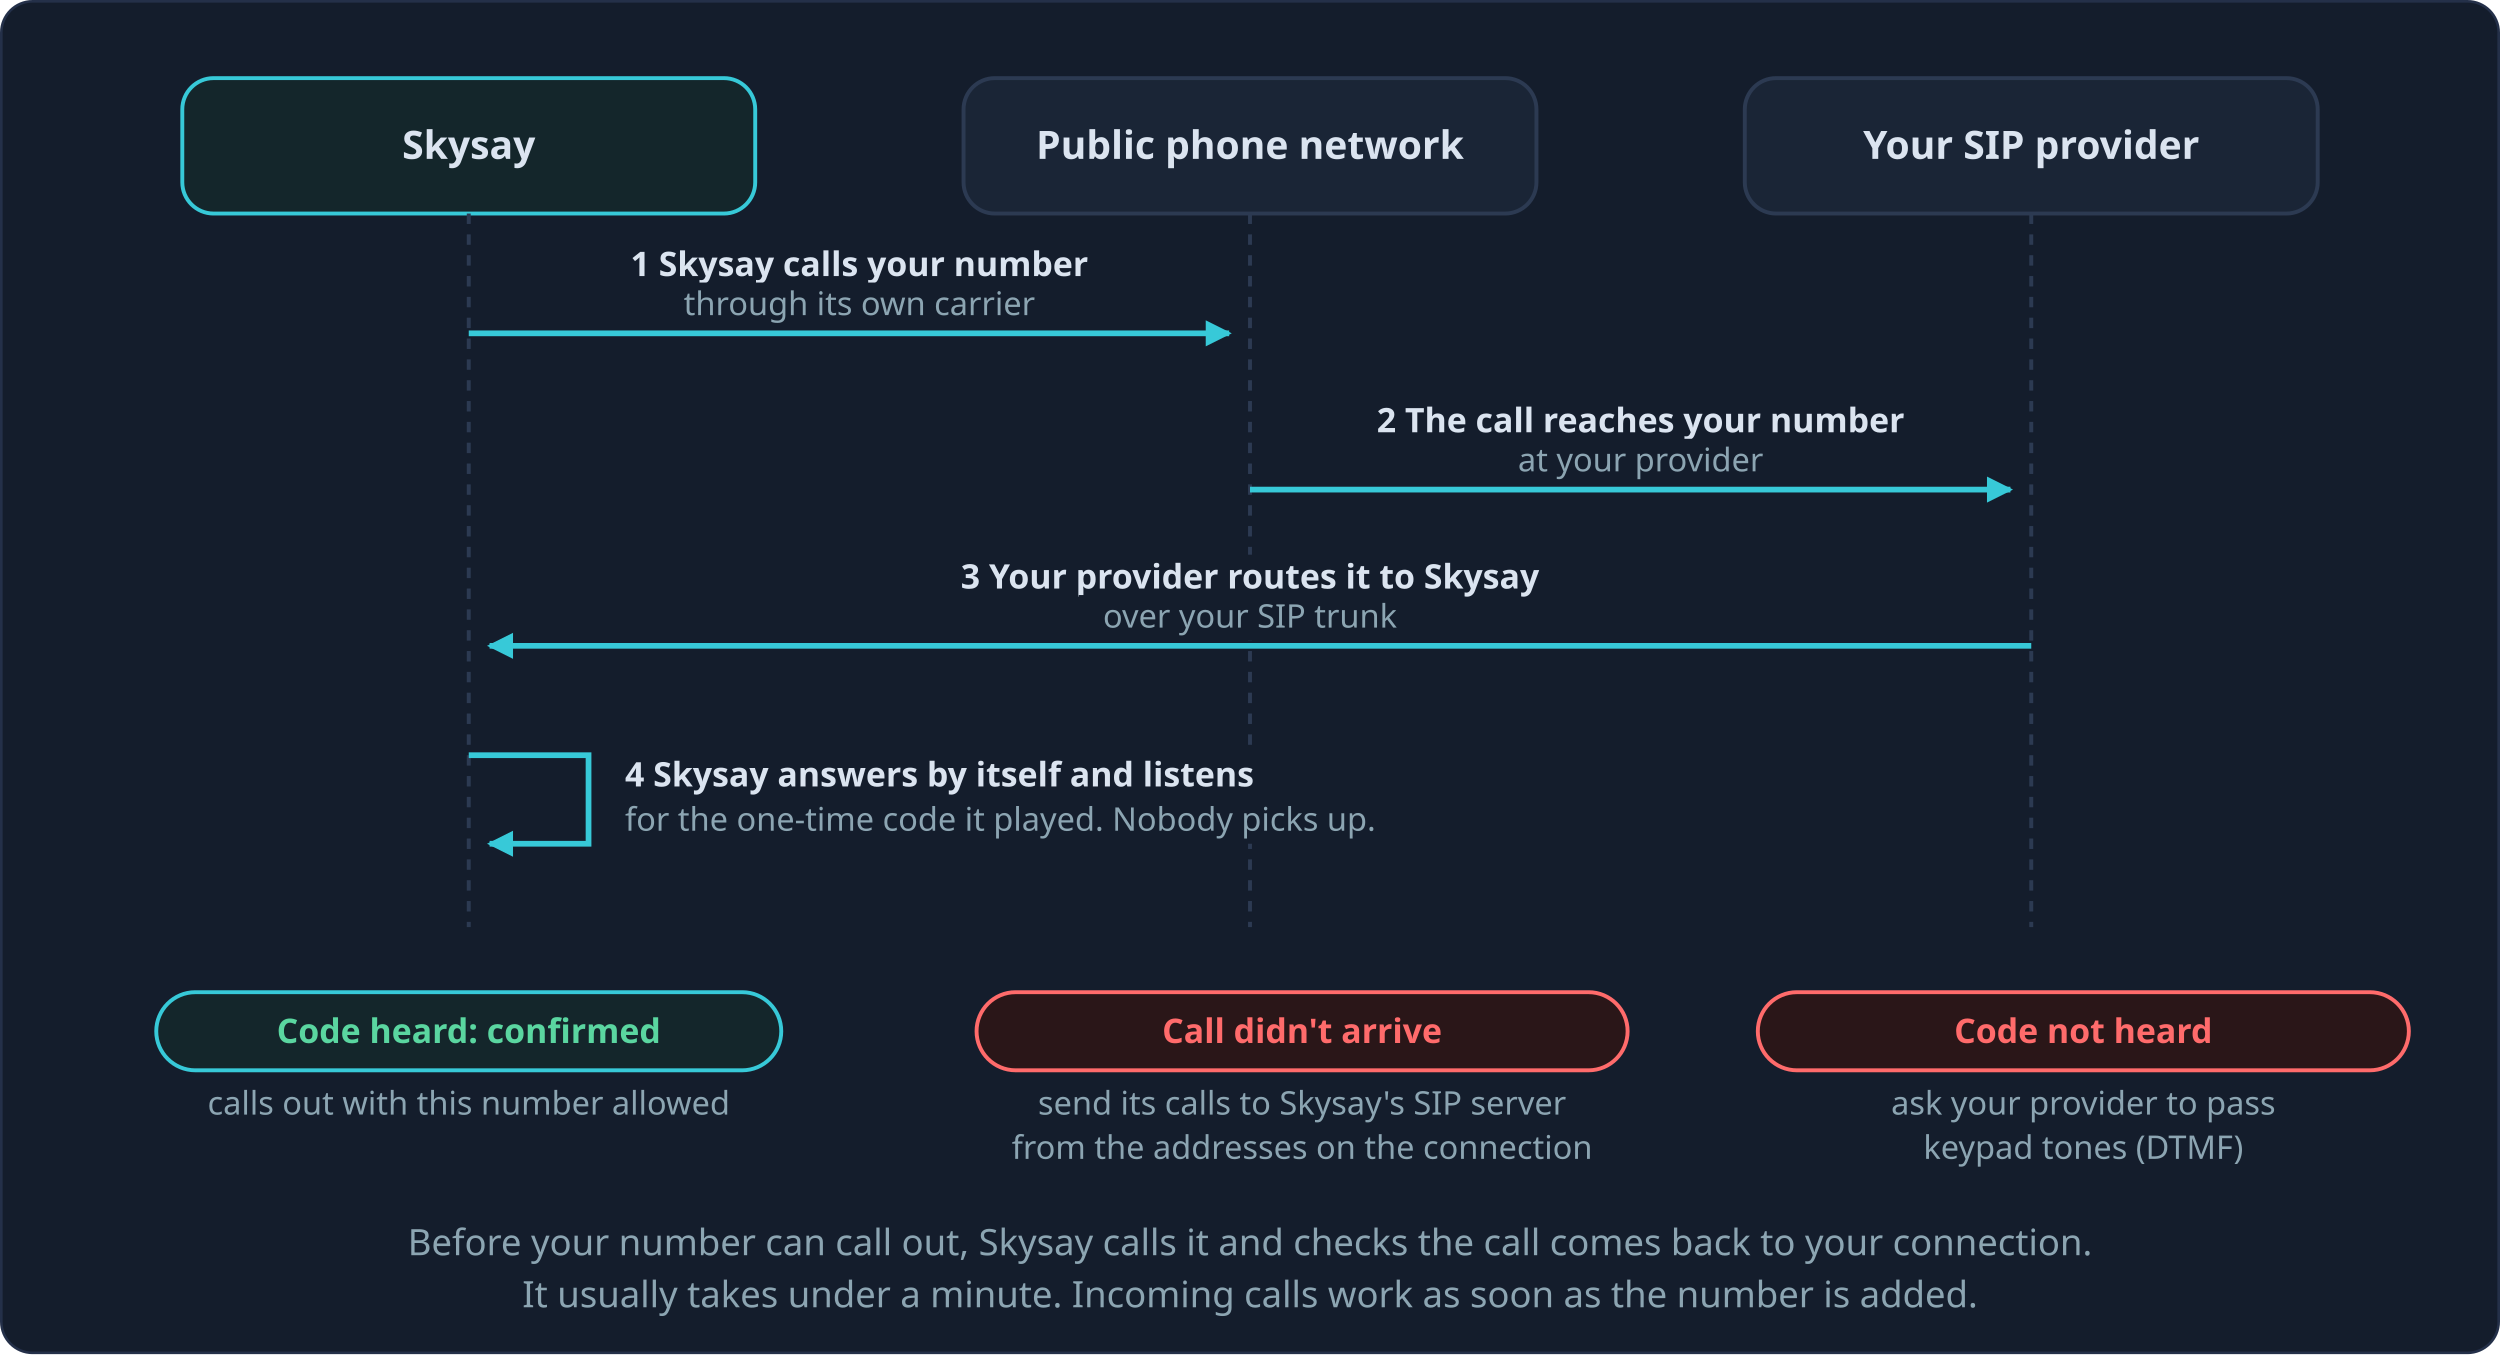
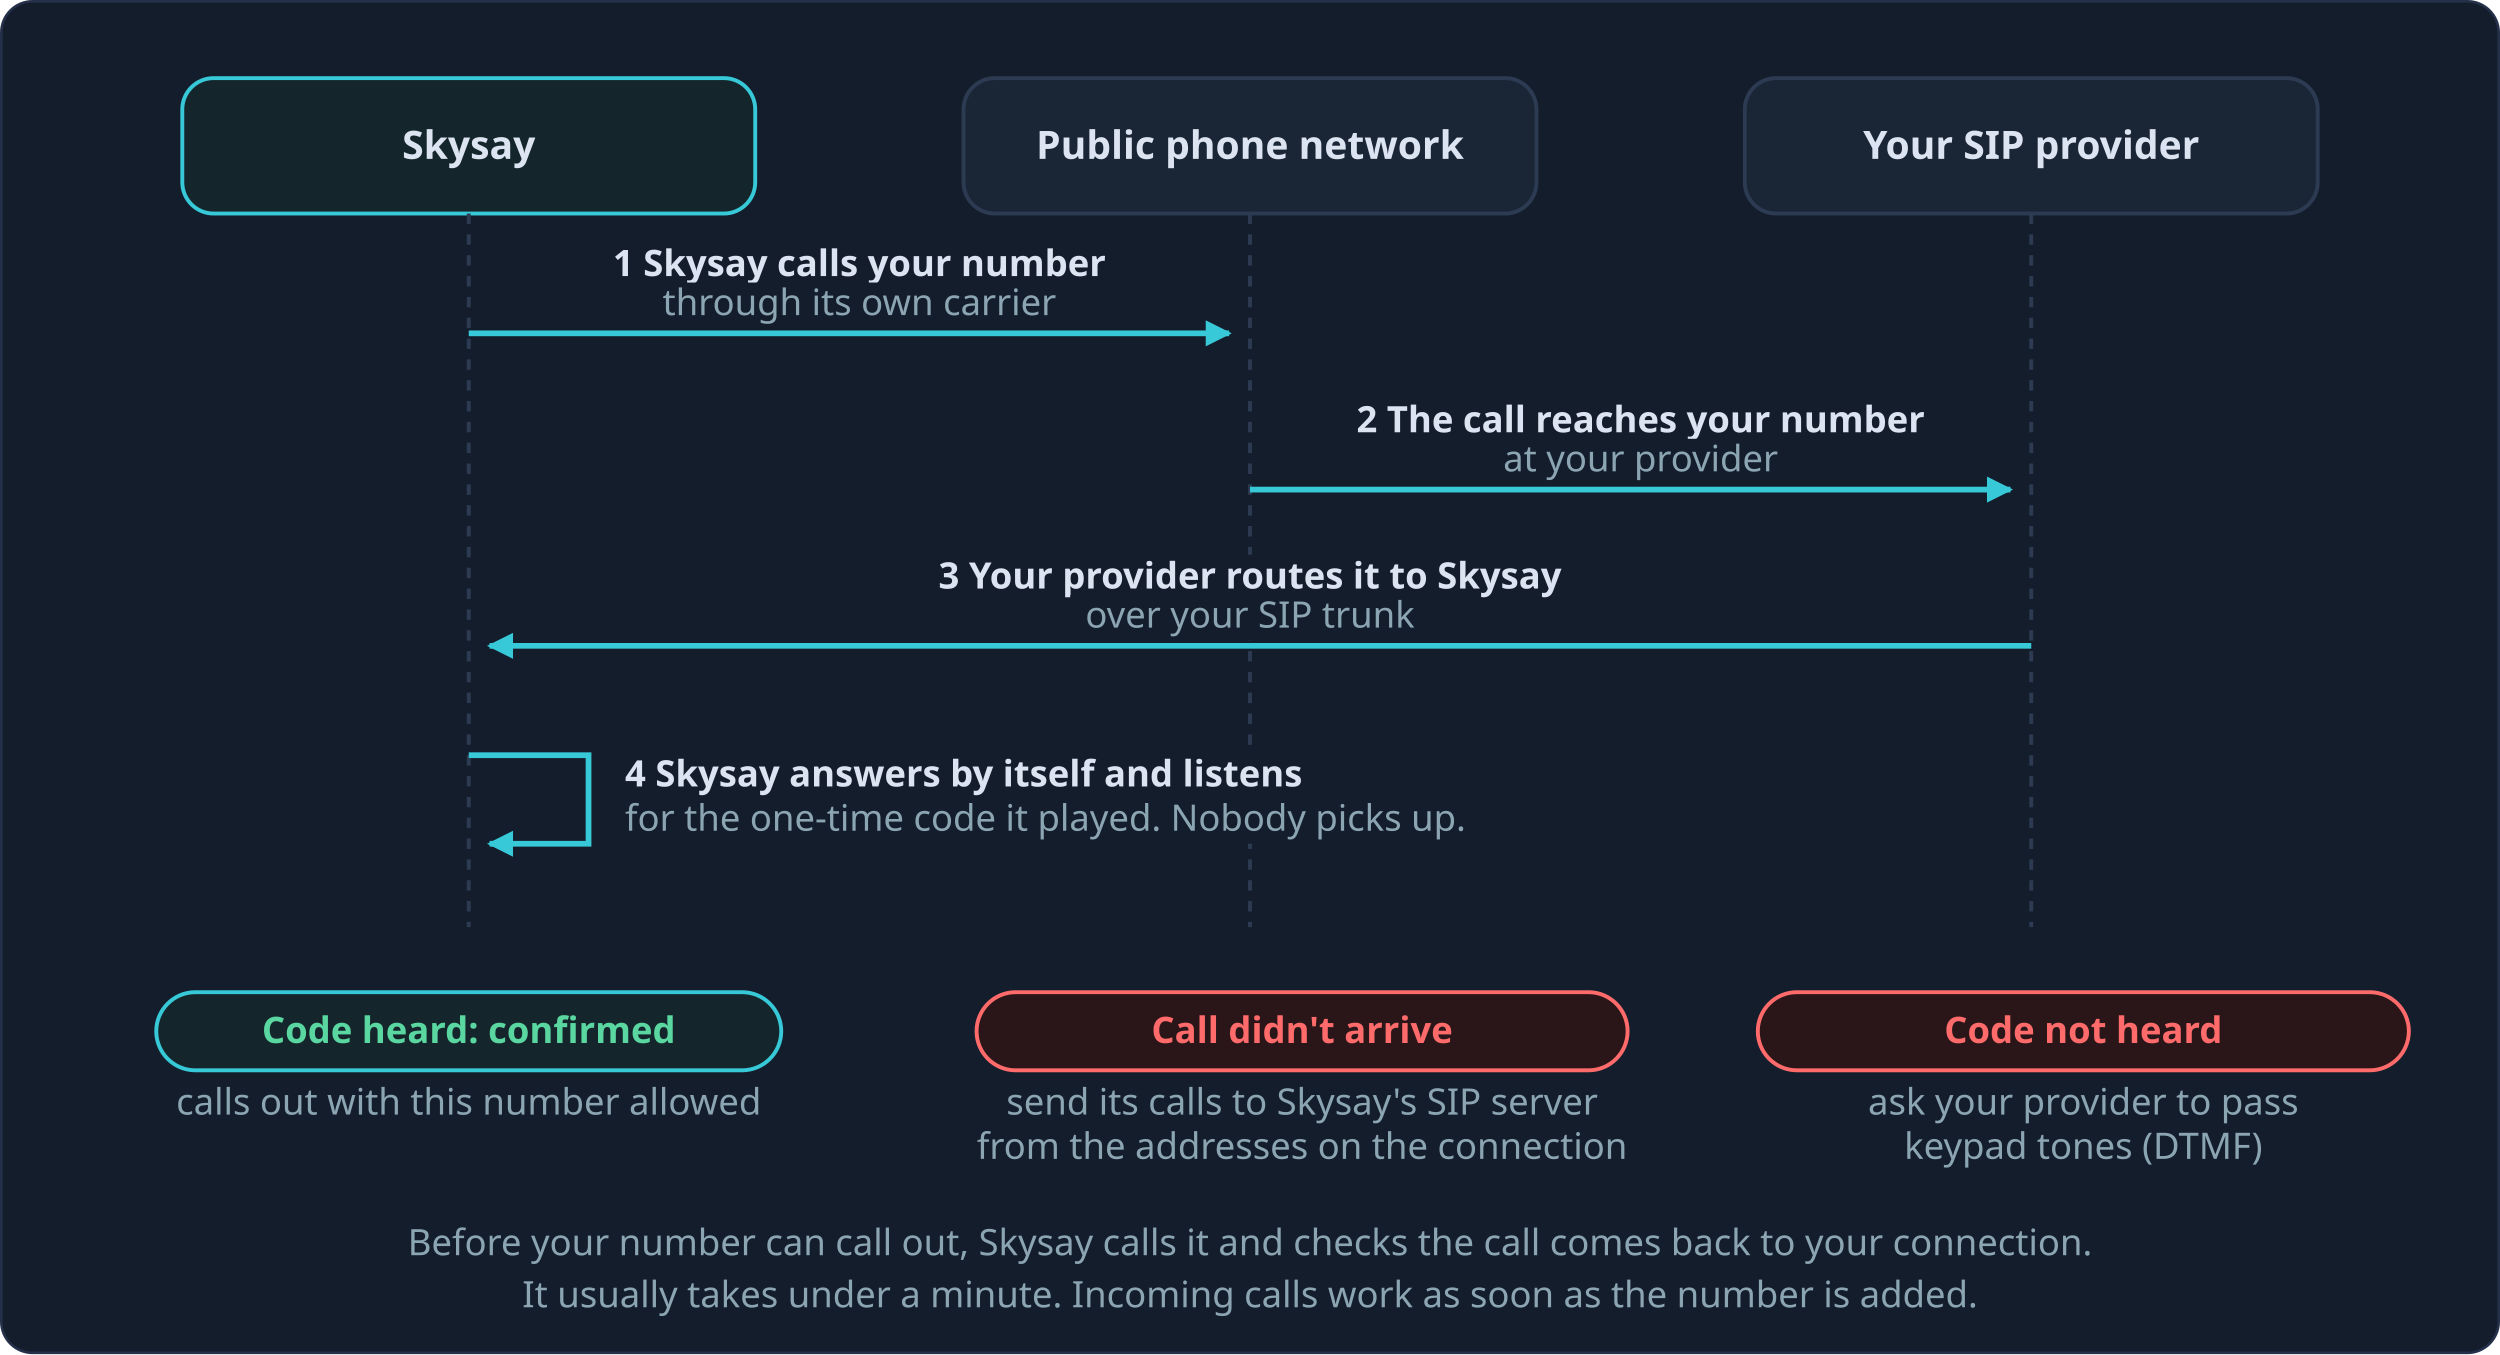
<svg xmlns="http://www.w3.org/2000/svg" viewBox="0 0 960 520" width="960" height="520" role="img" aria-label="Ownership check: Skysay calls your number and listens for its code on your SIP connection" font-family="'Geist Variable', ui-sans-serif, system-ui, sans-serif">
  <defs>
    <marker id="h-main" viewBox="0 0 10 10" refX="9" refY="5" markerWidth="10" markerHeight="10" markerUnits="userSpaceOnUse" orient="auto-start-reverse">
      <path d="M0,0 L10,5 L0,10 z" fill="#37c9d8" />
    </marker>
    <marker id="h-sec" viewBox="0 0 10 10" refX="9" refY="5" markerWidth="10" markerHeight="10" markerUnits="userSpaceOnUse" orient="auto-start-reverse">
      <path d="M0,0 L10,5 L0,10 z" fill="#8492a8" />
    </marker>
    <marker id="h-fail" viewBox="0 0 10 10" refX="9" refY="5" markerWidth="10" markerHeight="10" markerUnits="userSpaceOnUse" orient="auto-start-reverse">
      <path d="M0,0 L10,5 L0,10 z" fill="#ff6b6b" />
    </marker>
  </defs>
  <rect x="0.5" y="0.5" width="959" height="519" rx="12" fill="#141d2c" stroke="#243049" stroke-width="1" />
  <rect x="70" y="30" width="220" height="52" rx="12" fill="#14262b" stroke="#37c9d8" stroke-width="1.5" />
  <text x="180.0" y="61.0" font-size="15" fill="#dbe4f0" text-anchor="middle" font-weight="600">Skysay</text>
  <line x1="180" y1="82" x2="180" y2="356" stroke="#2c3a52" stroke-width="1.5" stroke-dasharray="4 4" />
  <rect x="370" y="30" width="220" height="52" rx="12" fill="#1a2536" stroke="#2c3a52" stroke-width="1.5" />
  <text x="480.0" y="61.0" font-size="15" fill="#dbe4f0" text-anchor="middle" font-weight="600">Public phone network</text>
  <line x1="480" y1="82" x2="480" y2="356" stroke="#2c3a52" stroke-width="1.5" stroke-dasharray="4 4" />
  <rect x="670" y="30" width="220" height="52" rx="12" fill="#1a2536" stroke="#2c3a52" stroke-width="1.5" />
  <text x="780.0" y="61.0" font-size="15" fill="#dbe4f0" text-anchor="middle" font-weight="600">Your SIP provider</text>
  <line x1="780" y1="82" x2="780" y2="356" stroke="#2c3a52" stroke-width="1.5" stroke-dasharray="4 4" />
  <path d="M180,128 L472,128" fill="none" stroke="#37c9d8" stroke-width="2.2" stroke-linejoin="round" marker-end="url(#h-main)" />
-   <rect x="234.7" y="93" width="190.5" height="18" fill="#141d2c" />
-   <text x="330.0" y="106" font-size="13" fill="#dbe4f0" text-anchor="middle" font-weight="600">1  Skysay calls your number</text>
-   <rect x="251.2" y="108.5" width="157.5" height="17.5" fill="#141d2c" />
-   <text x="330.0" y="121" font-size="12.5" fill="#8ca5b2" text-anchor="middle">through its own carrier</text>
+   <rect x="232.5" y="93" width="195" height="18" fill="#141d2c" />
+   <text x="330.0" y="106" font-size="14" fill="#dbe4f0" text-anchor="middle" font-weight="600">1  Skysay calls your number</text>
+   <rect x="250.5" y="108.5" width="159" height="17.5" fill="#141d2c" />
+   <text x="330.0" y="121" font-size="14" fill="#8ca5b2" text-anchor="middle">through its own carrier</text>
  <path d="M480,188 L772,188" fill="none" stroke="#37c9d8" stroke-width="2.2" stroke-linejoin="round" marker-end="url(#h-main)" />
-   <rect x="521.2" y="153" width="217.6" height="18" fill="#141d2c" />
-   <text x="630.0" y="166" font-size="13" fill="#dbe4f0" text-anchor="middle" font-weight="600">2  The call reaches your number</text>
-   <rect x="574.0" y="168.5" width="112.0" height="17.5" fill="#141d2c" />
-   <text x="630.0" y="181" font-size="12.5" fill="#8ca5b2" text-anchor="middle">at your provider</text>
+   <rect x="518.5" y="153" width="223" height="18" fill="#141d2c" />
+   <text x="630.0" y="166" font-size="14" fill="#dbe4f0" text-anchor="middle" font-weight="600">2  The call reaches your number</text>
+   <rect x="572.5" y="168.5" width="115" height="17.5" fill="#141d2c" />
+   <text x="630.0" y="181" font-size="14" fill="#8ca5b2" text-anchor="middle">at your provider</text>
  <path d="M780,248 L188,248" fill="none" stroke="#37c9d8" stroke-width="2.2" stroke-linejoin="round" marker-end="url(#h-main)" />
  <rect x="354.3" y="213" width="251.4" height="18" fill="#141d2c" />
-   <text x="480.0" y="226" font-size="13" fill="#dbe4f0" text-anchor="middle" font-weight="600">3  Your provider routes it to Skysay</text>
-   <rect x="414.2" y="228.5" width="131.5" height="17.5" fill="#141d2c" />
-   <text x="480.0" y="241" font-size="12.5" fill="#8ca5b2" text-anchor="middle">over your SIP trunk</text>
+   <text x="480.0" y="226" font-size="14" fill="#dbe4f0" text-anchor="middle" font-weight="600">3  Your provider routes it to Skysay</text>
+   <rect x="411" y="228.5" width="138" height="17.5" fill="#141d2c" />
+   <text x="480.0" y="241" font-size="14" fill="#8ca5b2" text-anchor="middle">over your SIP trunk</text>
  <path d="M180,290 h46 v34 h-38" fill="none" stroke="#37c9d8" stroke-width="2.2" marker-end="url(#h-main)" />
  <rect x="236.0" y="289" width="271.6" height="18" fill="#141d2c" />
-   <text x="240" y="302" font-size="13" fill="#dbe4f0" text-anchor="start" font-weight="600">4  Skysay answers by itself and listens</text>
-   <rect x="236.0" y="306.5" width="326.5" height="17.5" fill="#141d2c" />
-   <text x="240" y="319" font-size="12.5" fill="#8ca5b2" text-anchor="start">for the one-time code it played. Nobody picks up.</text>
+   <text x="240" y="302" font-size="14" fill="#dbe4f0" text-anchor="start" font-weight="600">4  Skysay answers by itself and listens</text>
+   <rect x="236" y="306.5" width="328" height="17.5" fill="#141d2c" />
+   <text x="240" y="319" font-size="14" fill="#8ca5b2" text-anchor="start">for the one-time code it played. Nobody picks up.</text>
  <rect x="60.0" y="381.0" width="240" height="30" rx="15.0" fill="#14262b" stroke="#37c9d8" stroke-width="1.5" />
-   <text x="180" y="400.5" font-size="13" fill="#5ad6a0" text-anchor="middle" font-weight="600">Code heard: confirmed</text>
-   <text x="180" y="428" font-size="12.5" fill="#8ca5b2" text-anchor="middle">calls out with this number allowed</text>
+   <text x="180" y="400.5" font-size="14" fill="#5ad6a0" text-anchor="middle" font-weight="600">Code heard: confirmed</text>
+   <text x="180" y="428" font-size="14" fill="#8ca5b2" text-anchor="middle">calls out with this number allowed</text>
  <rect x="375.0" y="381.0" width="250" height="30" rx="15.0" fill="#2a1618" stroke="#ff6b6b" stroke-width="1.5" />
-   <text x="500" y="400.5" font-size="13" fill="#ff6b6b" text-anchor="middle" font-weight="600">Call didn't arrive</text>
-   <text x="500" y="428" font-size="12.5" fill="#8ca5b2" text-anchor="middle">send its calls to Skysay's SIP server</text>
-   <text x="500" y="445" font-size="12.5" fill="#8ca5b2" text-anchor="middle">from the addresses on the connection</text>
+   <text x="500" y="400.5" font-size="14" fill="#ff6b6b" text-anchor="middle" font-weight="600">Call didn't arrive</text>
+   <text x="500" y="428" font-size="14" fill="#8ca5b2" text-anchor="middle">send its calls to Skysay's SIP server</text>
+   <text x="500" y="445" font-size="14" fill="#8ca5b2" text-anchor="middle">from the addresses on the connection</text>
  <rect x="675.0" y="381.0" width="250" height="30" rx="15.0" fill="#2a1618" stroke="#ff6b6b" stroke-width="1.5" />
-   <text x="800" y="400.5" font-size="13" fill="#ff6b6b" text-anchor="middle" font-weight="600">Code not heard</text>
-   <text x="800" y="428" font-size="12.5" fill="#8ca5b2" text-anchor="middle">ask your provider to pass</text>
-   <text x="800" y="445" font-size="12.5" fill="#8ca5b2" text-anchor="middle">keypad tones (DTMF)</text>
+   <text x="800" y="400.5" font-size="14" fill="#ff6b6b" text-anchor="middle" font-weight="600">Code not heard</text>
+   <text x="800" y="428" font-size="14" fill="#8ca5b2" text-anchor="middle">ask your provider to pass</text>
+   <text x="800" y="445" font-size="14" fill="#8ca5b2" text-anchor="middle">keypad tones (DTMF)</text>
  <text x="480" y="482" font-size="14" fill="#8ca5b2" text-anchor="middle">Before your number can call out, Skysay calls it and checks the call comes back to your connection.</text>
  <text x="480" y="502" font-size="14" fill="#8ca5b2" text-anchor="middle">It usually takes under a minute. Incoming calls work as soon as the number is added.</text>
</svg>
